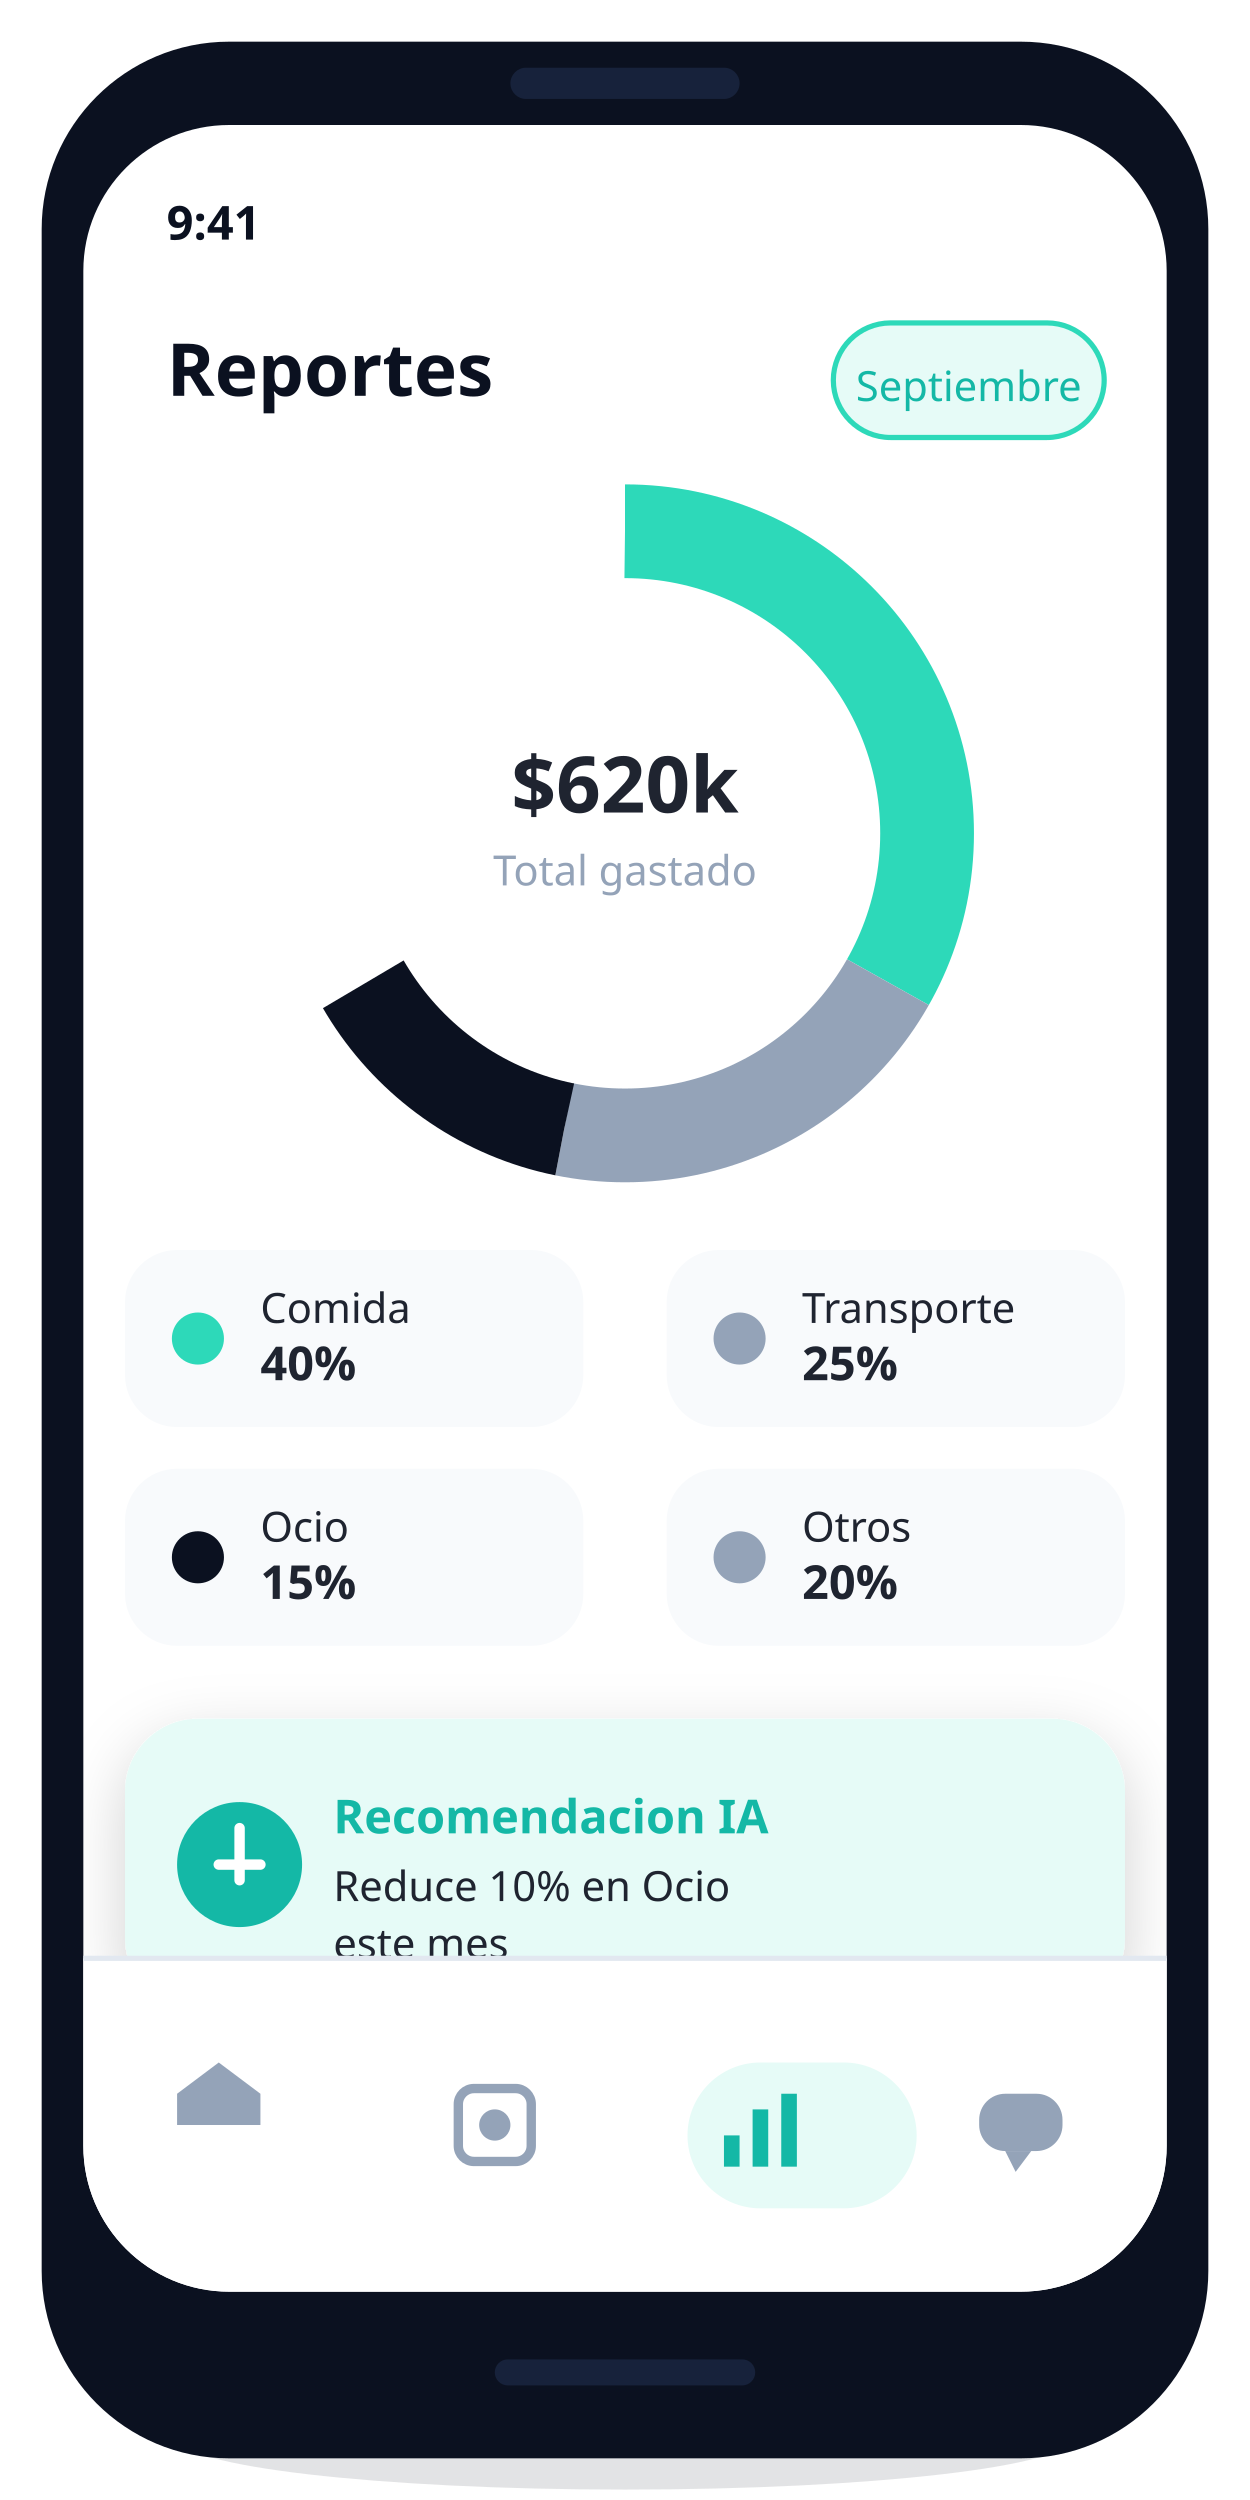
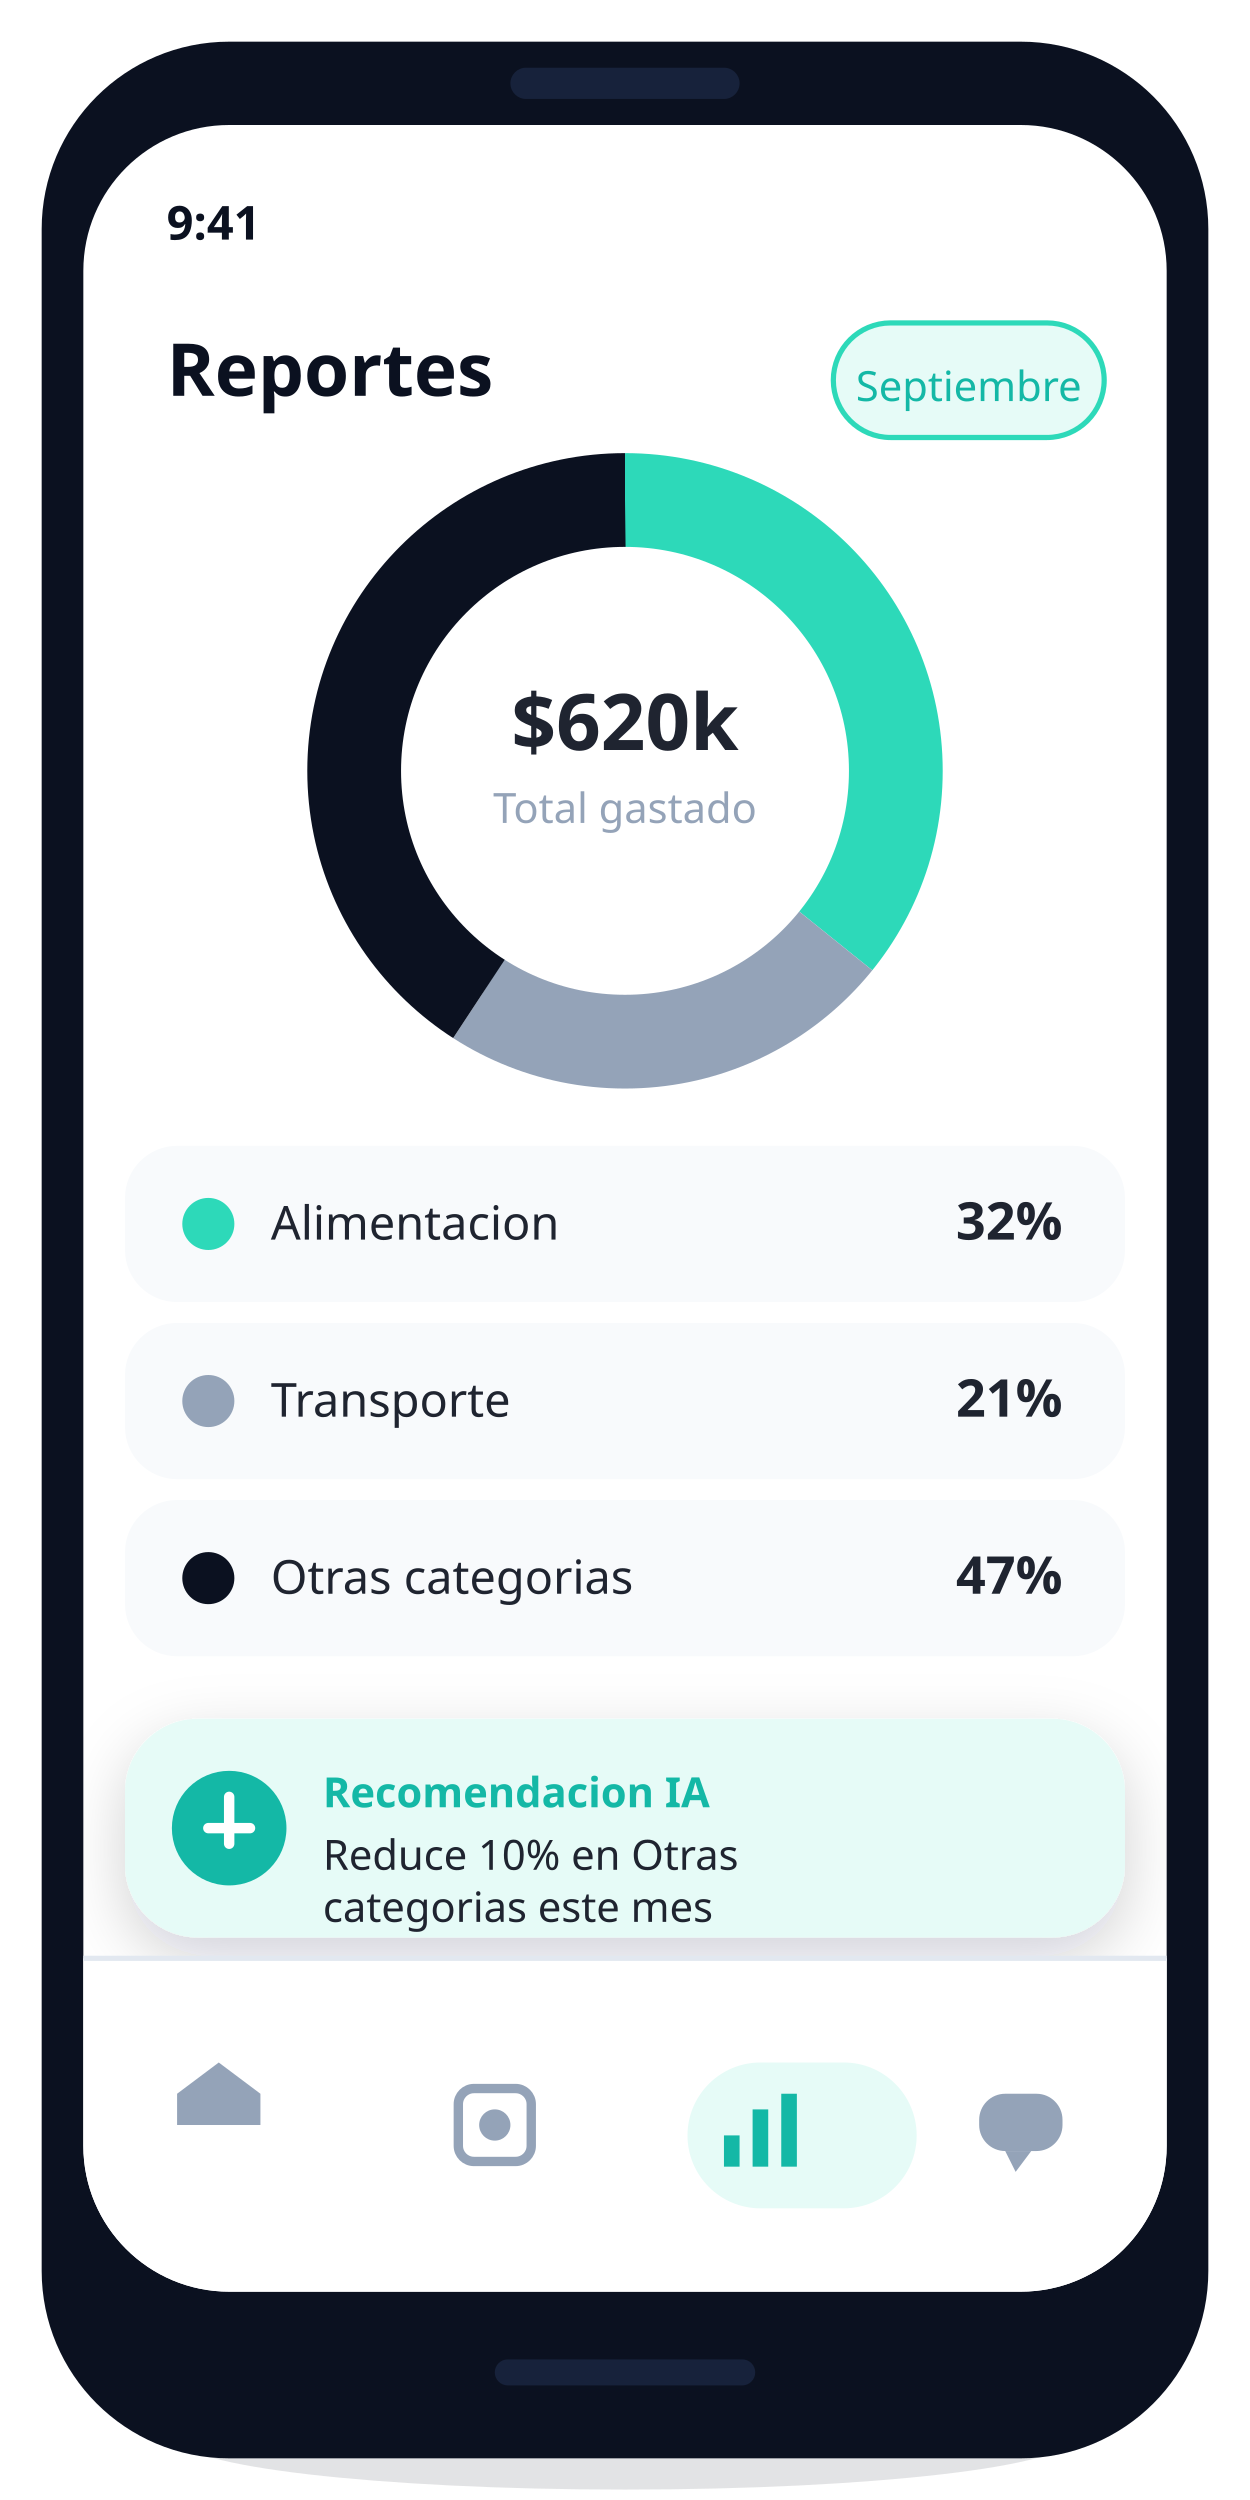
<svg xmlns="http://www.w3.org/2000/svg" viewBox="0 0 240 480" width="240" height="480">
  <defs>
    <filter id="shadow" x="-30%" y="-30%" width="160%" height="160%">
      <feDropShadow dx="0" dy="4" stdDeviation="6" flood-color="#0b1120" flood-opacity="0.18" />
    </filter>
    <clipPath id="clip">
      <rect x="16" y="24" width="208" height="416" rx="28" />
    </clipPath>
  </defs>
  <rect width="240" height="480" fill="#ffffff" />
  <ellipse cx="120" cy="468" rx="86" ry="10" fill="#0b1120" opacity="0.12" />
  <rect x="8" y="8" width="224" height="464" rx="36" fill="#0b1120" />
  <rect x="98" y="13" width="44" height="6" rx="3" fill="#17223b" />
  <rect x="95" y="453" width="50" height="5" rx="2.5" fill="#17223b" />
  <g clip-path="url(#clip)">
    <rect x="16" y="24" width="208" height="416" fill="#ffffff" />
    <text x="32" y="46" font-family="Segoe UI, sans-serif" font-size="9" font-weight="bold" fill="#0b1120">9:41</text>
    <text x="32" y="76" font-family="Segoe UI, sans-serif" font-size="14" font-weight="bold" fill="#0b1120">Reportes</text>
    <rect x="160" y="62" width="52" height="22" rx="11" fill="#e6fbf7" stroke="#2dd9b9" />
    <text x="186" y="77" font-family="Segoe UI, sans-serif" font-size="8" fill="#14b8a6" text-anchor="middle">Septiembre</text>
-     <circle cx="120" cy="160" r="58" fill="none" stroke="#2dd9b9" stroke-width="18" stroke-dasharray="121 364" transform="rotate(-90 120 160)" />
-     <circle cx="120" cy="160" r="58" fill="none" stroke="#94a3b8" stroke-width="18" stroke-dasharray="73 364" stroke-dashoffset="-121" transform="rotate(-90 120 160)" />
-     <circle cx="120" cy="160" r="58" fill="none" stroke="#0b1120" stroke-width="18" stroke-dasharray="49 364" stroke-dashoffset="-194" transform="rotate(-90 120 160)" />
-     <text x="120" y="156" font-family="Segoe UI, sans-serif" font-size="15" font-weight="bold" fill="#1f2430" text-anchor="middle">$620k</text>
-     <text x="120" y="170" font-family="Segoe UI, sans-serif" font-size="8" fill="#94a3b8" text-anchor="middle">Total gastado</text>
-     <rect x="24" y="240" width="88" height="34" rx="10" fill="#f8fafc" />
-     <circle cx="38" cy="257" r="5" fill="#2dd9b9" />
-     <text x="50" y="254" font-family="Segoe UI, sans-serif" font-size="8" fill="#1f2430">Comida</text>
-     <text x="50" y="265" font-family="Segoe UI, sans-serif" font-size="9" font-weight="bold" fill="#1f2430">40%</text>
-     <rect x="128" y="240" width="88" height="34" rx="10" fill="#f8fafc" />
-     <circle cx="142" cy="257" r="5" fill="#94a3b8" />
-     <text x="154" y="254" font-family="Segoe UI, sans-serif" font-size="8" fill="#1f2430">Transporte</text>
-     <text x="154" y="265" font-family="Segoe UI, sans-serif" font-size="9" font-weight="bold" fill="#1f2430">25%</text>
-     <rect x="24" y="282" width="88" height="34" rx="10" fill="#f8fafc" />
-     <circle cx="38" cy="299" r="5" fill="#0b1120" />
-     <text x="50" y="296" font-family="Segoe UI, sans-serif" font-size="8" fill="#1f2430">Ocio</text>
-     <text x="50" y="307" font-family="Segoe UI, sans-serif" font-size="9" font-weight="bold" fill="#1f2430">15%</text>
-     <rect x="128" y="282" width="88" height="34" rx="10" fill="#f8fafc" />
-     <circle cx="142" cy="299" r="5" fill="#94a3b8" />
-     <text x="154" y="296" font-family="Segoe UI, sans-serif" font-size="8" fill="#1f2430">Otros</text>
-     <text x="154" y="307" font-family="Segoe UI, sans-serif" font-size="9" font-weight="bold" fill="#1f2430">20%</text>
-     <rect x="24" y="330" width="192" height="56" rx="14" fill="#e6fbf7" filter="url(#shadow)" />
-     <circle cx="46" cy="358" r="12" fill="#14b8a6" />
-     <path d="M46 351 v10 M42 358 h8" stroke="#ffffff" stroke-width="2" stroke-linecap="round" />
-     <text x="64" y="352" font-family="Segoe UI, sans-serif" font-size="9" font-weight="bold" fill="#14b8a6">Recomendacion IA</text>
-     <text x="64" y="365" font-family="Segoe UI, sans-serif" font-size="8" fill="#1f2430">Reduce 10% en Ocio</text>
-     <text x="64" y="376" font-family="Segoe UI, sans-serif" font-size="8" fill="#1f2430">este mes</text>
+     <circle cx="120" cy="148" r="52" fill="none" stroke="#2dd9b9" stroke-width="18" stroke-dasharray="117 364" transform="rotate(-90 120 148)" />
+     <circle cx="120" cy="148" r="52" fill="none" stroke="#94a3b8" stroke-width="18" stroke-dasharray="76 364" stroke-dashoffset="-117" transform="rotate(-90 120 148)" />
+     <circle cx="120" cy="148" r="52" fill="none" stroke="#0b1120" stroke-width="18" stroke-dasharray="171 364" stroke-dashoffset="-193" transform="rotate(-90 120 148)" />
+     <text x="120" y="144" font-family="Segoe UI, sans-serif" font-size="15" font-weight="bold" fill="#1f2430" text-anchor="middle">$620k</text>
+     <text x="120" y="158" font-family="Segoe UI, sans-serif" font-size="8" fill="#94a3b8" text-anchor="middle">Total gastado</text>
+     <rect x="24" y="220" width="192" height="30" rx="10" fill="#f8fafc" />
+     <circle cx="40" cy="235" r="5" fill="#2dd9b9" />
+     <text x="52" y="238" font-family="Segoe UI, sans-serif" font-size="9" fill="#1f2430">Alimentacion</text>
+     <text x="204" y="238" font-family="Segoe UI, sans-serif" font-size="10" font-weight="bold" fill="#1f2430" text-anchor="end">32%</text>
+     <rect x="24" y="254" width="192" height="30" rx="10" fill="#f8fafc" />
+     <circle cx="40" cy="269" r="5" fill="#94a3b8" />
+     <text x="52" y="272" font-family="Segoe UI, sans-serif" font-size="9" fill="#1f2430">Transporte</text>
+     <text x="204" y="272" font-family="Segoe UI, sans-serif" font-size="10" font-weight="bold" fill="#1f2430" text-anchor="end">21%</text>
+     <rect x="24" y="288" width="192" height="30" rx="10" fill="#f8fafc" />
+     <circle cx="40" cy="303" r="5" fill="#0b1120" />
+     <text x="52" y="306" font-family="Segoe UI, sans-serif" font-size="9" fill="#1f2430">Otras categorias</text>
+     <text x="204" y="306" font-family="Segoe UI, sans-serif" font-size="10" font-weight="bold" fill="#1f2430" text-anchor="end">47%</text>
+     <rect x="24" y="330" width="192" height="42" rx="14" fill="#e6fbf7" filter="url(#shadow)" />
+     <circle cx="44" cy="351" r="11" fill="#14b8a6" />
+     <path d="M44 345 v9 M40 351 h8" stroke="#ffffff" stroke-width="2" stroke-linecap="round" />
+     <text x="62" y="347" font-family="Segoe UI, sans-serif" font-size="8" font-weight="bold" fill="#14b8a6">Recomendacion IA</text>
+     <text x="62" y="359" font-family="Segoe UI, sans-serif" font-size="8" fill="#1f2430">Reduce 10% en Otras</text>
+     <text x="62" y="369" font-family="Segoe UI, sans-serif" font-size="8" fill="#1f2430">categorias este mes</text>
    <rect x="16" y="376" width="208" height="64" fill="#ffffff" />
    <line x1="16" y1="376" x2="224" y2="376" stroke="#e2e8f0" />
    <path d="M34 402 L42 396 L50 402 L50 408 L34 408 Z" fill="#94a3b8" />
    <rect x="88" y="401" width="14" height="14" rx="3" fill="none" stroke="#94a3b8" stroke-width="1.8" />
    <circle cx="95" cy="408" r="3" fill="#94a3b8" />
    <rect x="132" y="396" width="44" height="28" rx="14" fill="#e6fbf7" />
    <rect x="139" y="410" width="3" height="6" fill="#14b8a6" />
    <rect x="144.5" y="405" width="3" height="11" fill="#14b8a6" />
    <rect x="150" y="402" width="3" height="14" fill="#14b8a6" />
    <rect x="188" y="402" width="16" height="11" rx="5" fill="#94a3b8" />
    <path d="M193 413 L195 417 L198 413 Z" fill="#94a3b8" />
  </g>
</svg>
